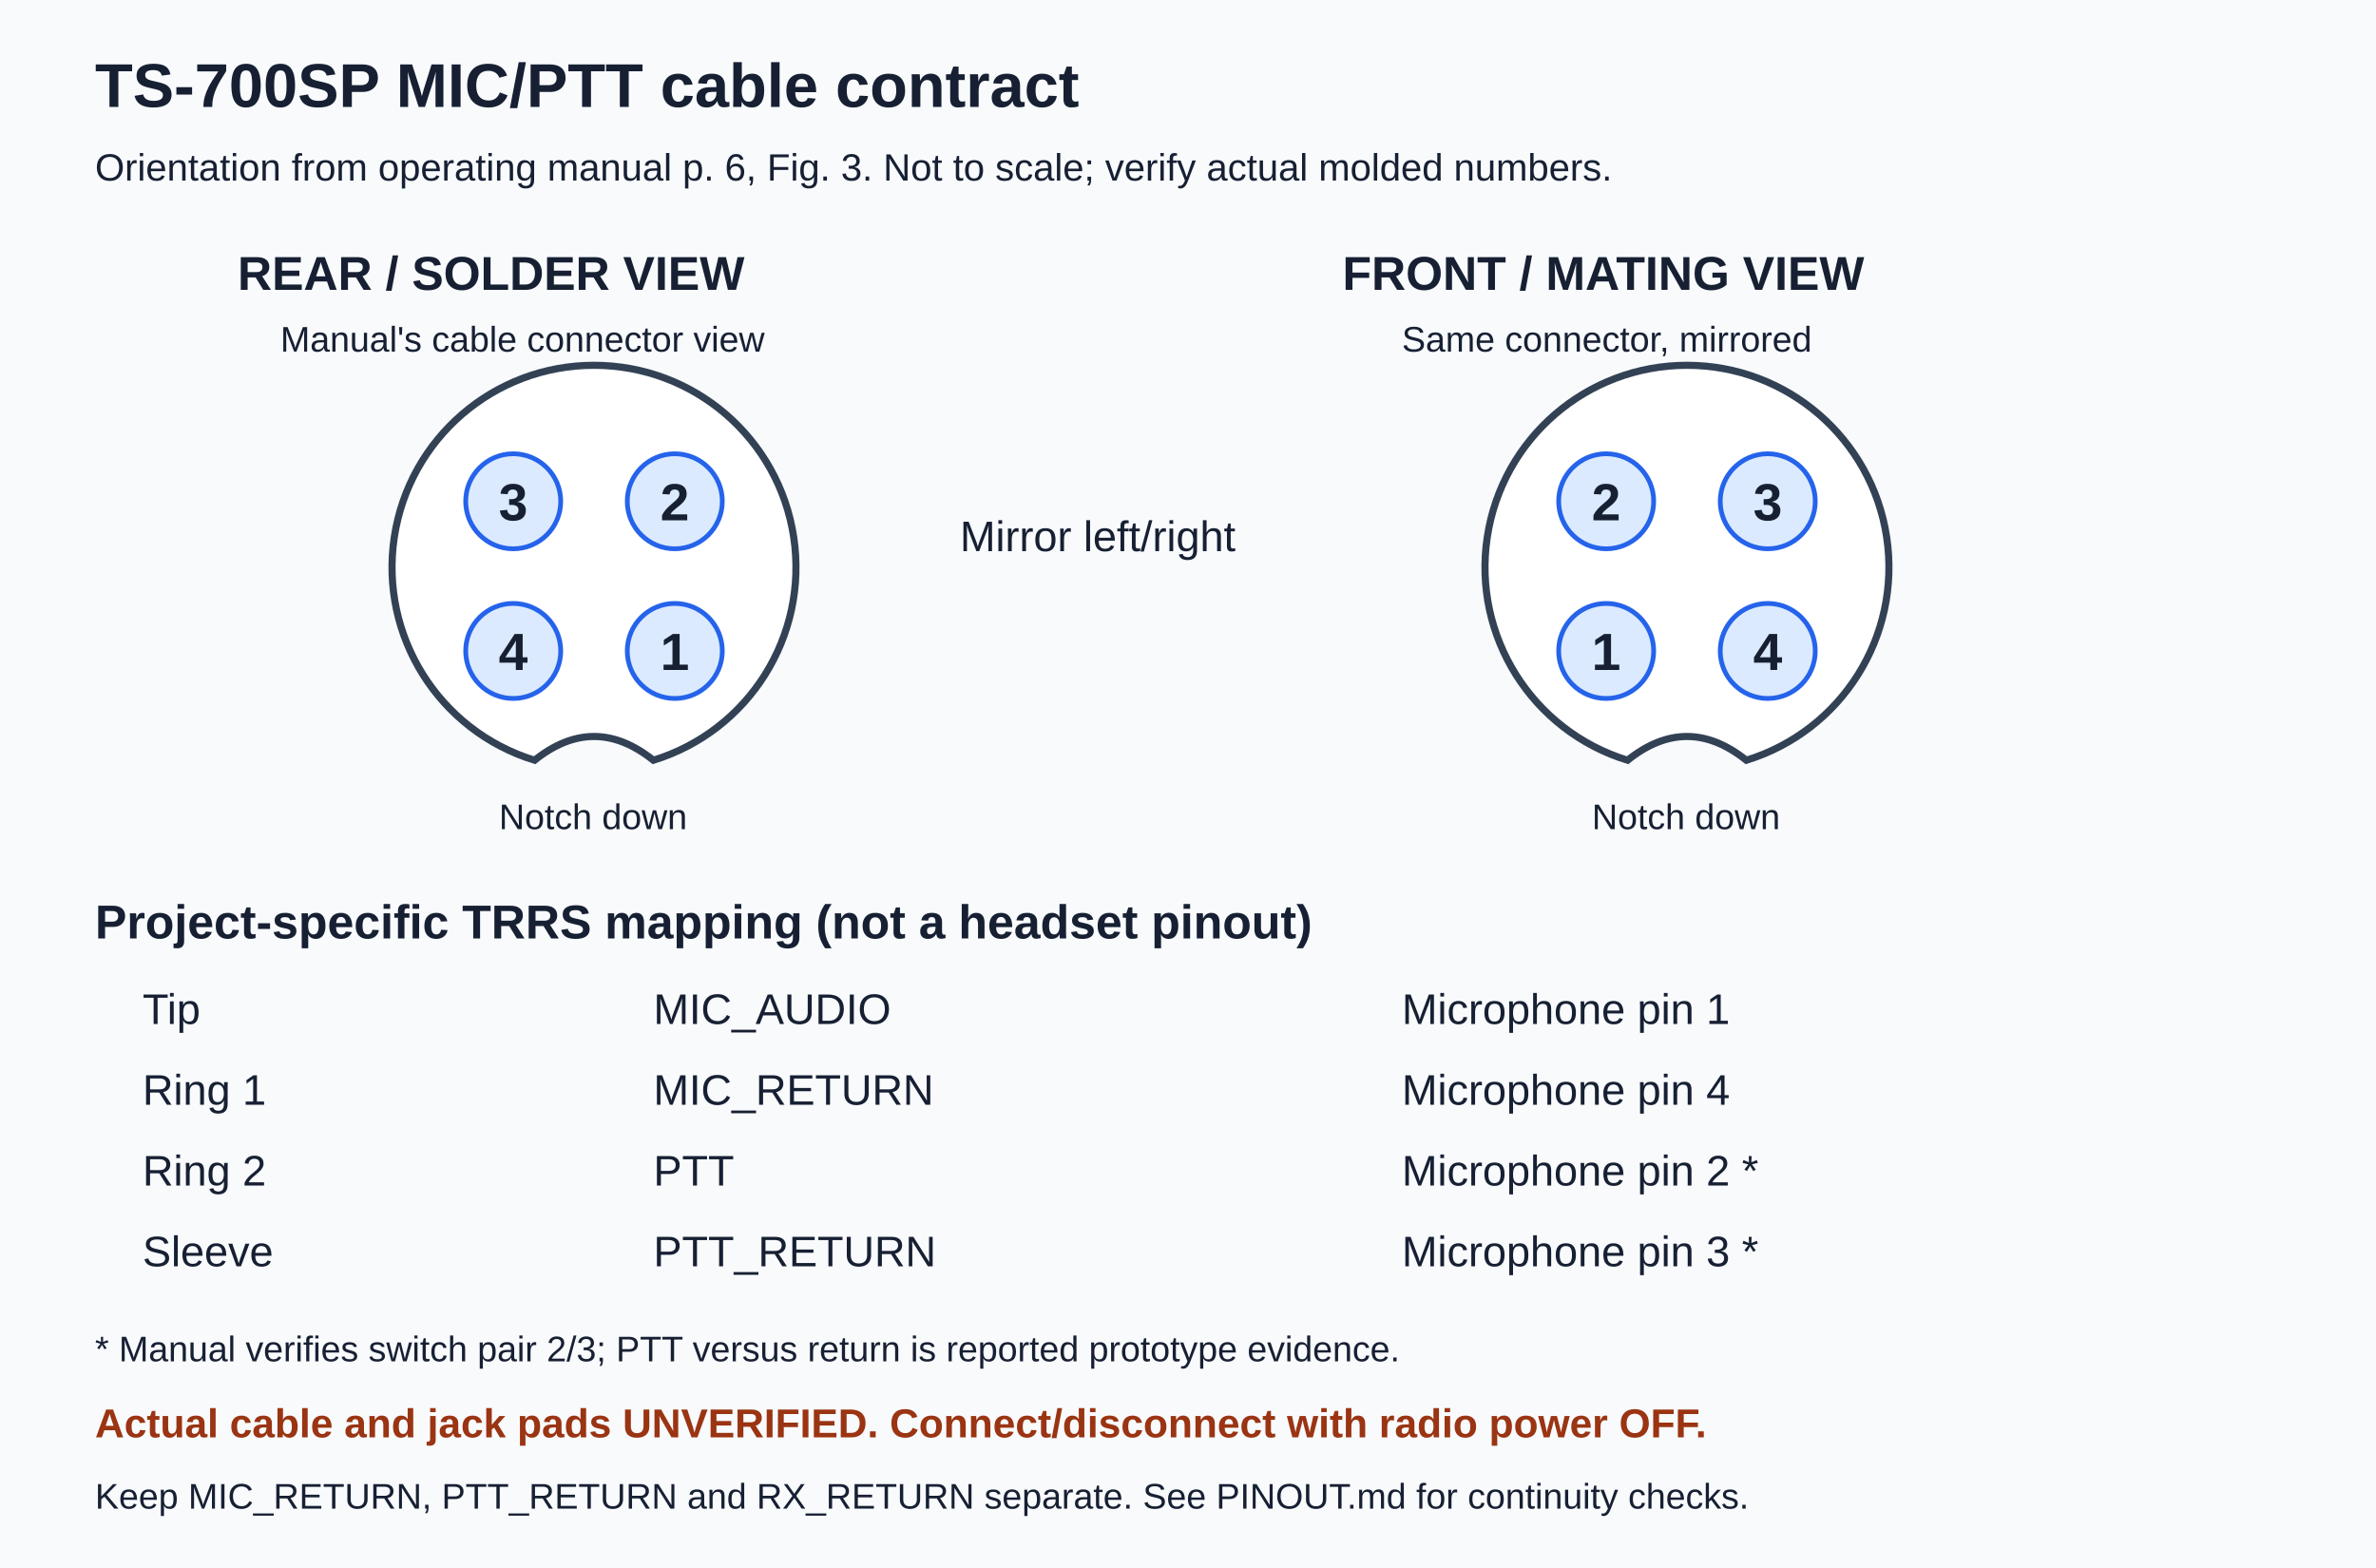
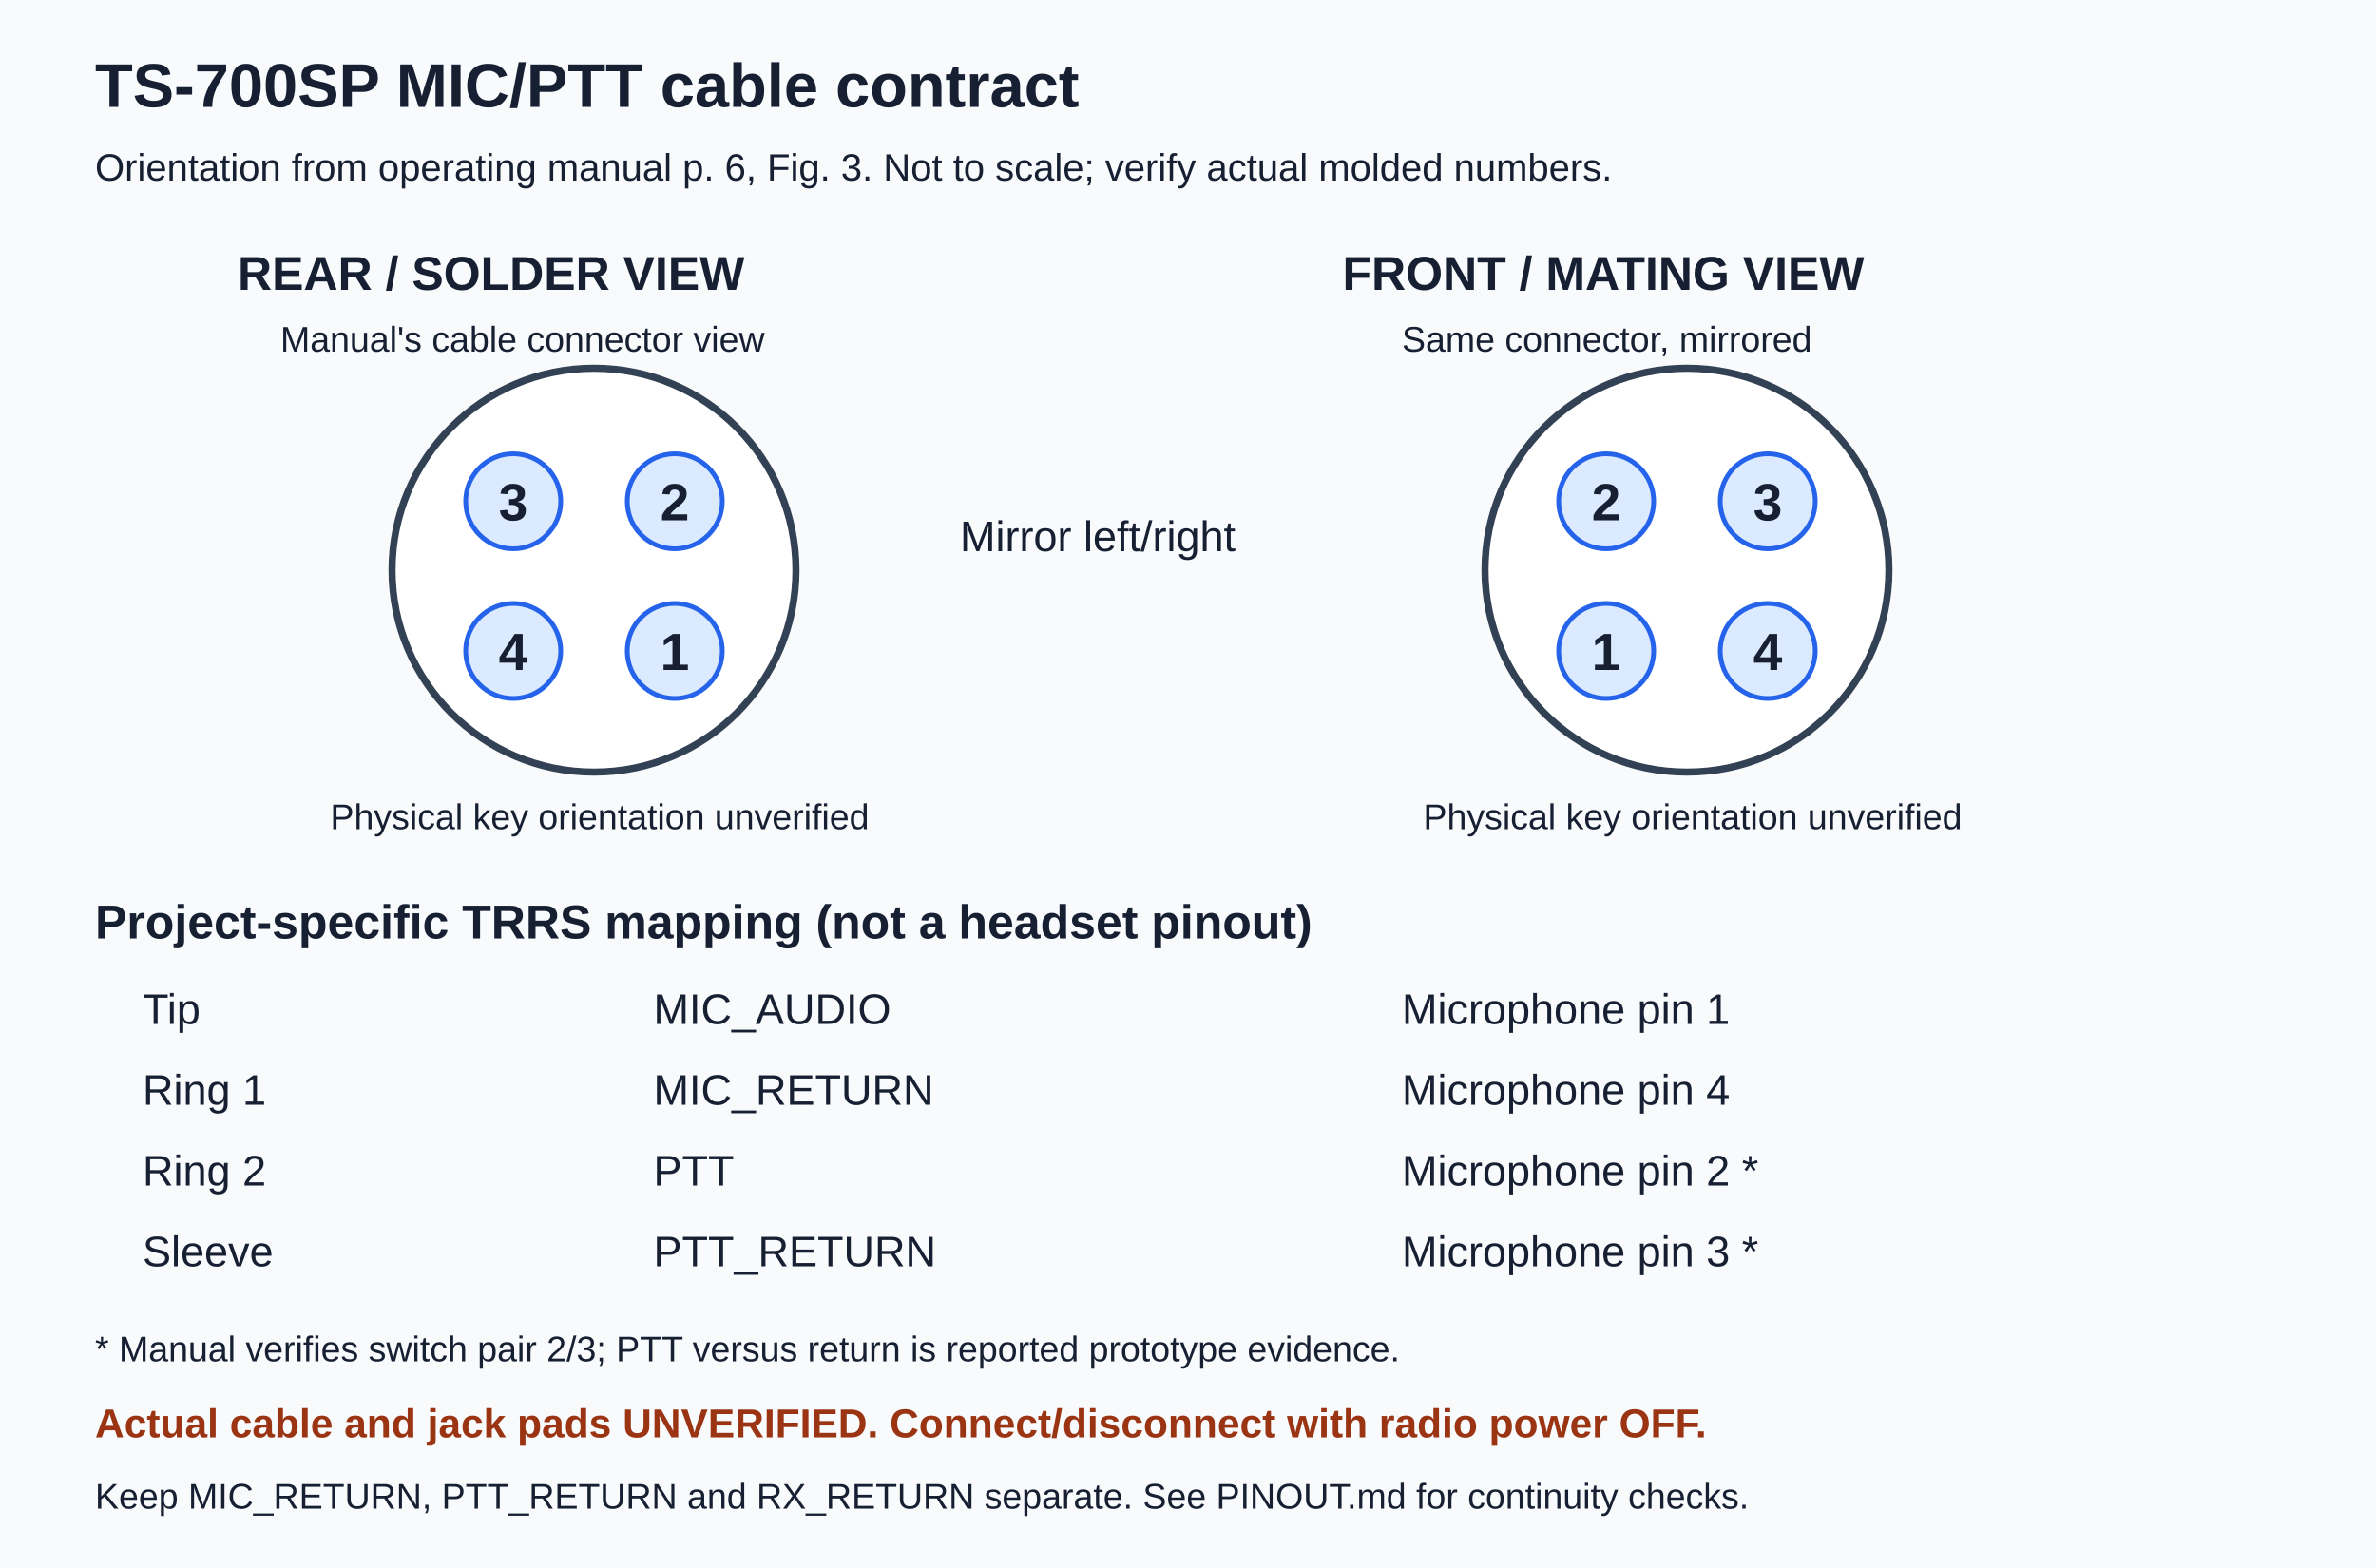
<svg xmlns="http://www.w3.org/2000/svg" width="1000" height="660" viewBox="0 0 1000 660" role="img" aria-labelledby="title desc">
  <rect width="1000" height="660" fill="#f8fafc" />
  <g font-family="Arial, sans-serif" fill="#172033">
    <text x="40" y="45" font-size="26" font-weight="bold">TS-700SP MIC/PTT cable contract</text>
    <text x="40" y="76" font-size="16">Orientation from operating manual p. 6, Fig. 3. Not to scale; verify actual molded numbers.</text>
    <text x="100" y="122" font-size="20" font-weight="bold">REAR / SOLDER VIEW</text>
    <text x="565" y="122" font-size="20" font-weight="bold">FRONT / MATING VIEW</text>
    <text x="118" y="148" font-size="15">Manual's cable connector view</text>
    <text x="590" y="148" font-size="15">Same connector, mirrored</text>
    <g fill="white" stroke="#334155" stroke-width="3">
-       <path d="M225 320 A85 85 0 1 1 275 320 Q250 300 225 320Z" />
-       <path d="M685 320 A85 85 0 1 1 735 320 Q710 300 685 320Z" />
+       <circle cx="250" cy="240" r="85" />
+       <circle cx="710" cy="240" r="85" />
    </g>
    <g fill="#dbeafe" stroke="#2563eb" stroke-width="2">
      <circle cx="216" cy="211" r="20" />
      <circle cx="284" cy="211" r="20" />
      <circle cx="216" cy="274" r="20" />
      <circle cx="284" cy="274" r="20" />
      <circle cx="676" cy="211" r="20" />
      <circle cx="744" cy="211" r="20" />
      <circle cx="676" cy="274" r="20" />
      <circle cx="744" cy="274" r="20" />
    </g>
    <g text-anchor="middle" font-size="22" font-weight="bold">
      <text x="216" y="219">3</text>
      <text x="284" y="219">2</text>
      <text x="216" y="282">4</text>
      <text x="284" y="282">1</text>
      <text x="676" y="219">2</text>
      <text x="744" y="219">3</text>
      <text x="676" y="282">1</text>
      <text x="744" y="282">4</text>
    </g>
-     <text x="210" y="349" font-size="15">Notch down</text>
-     <text x="670" y="349" font-size="15">Notch down</text>
+     <text x="139" y="349" font-size="15">Physical key orientation unverified</text>
+     <text x="599" y="349" font-size="15">Physical key orientation unverified</text>
    <text x="404" y="232" font-size="18">Mirror left/right</text>
    <text x="40" y="395" font-size="20" font-weight="bold">Project-specific TRRS mapping (not a headset pinout)</text>
    <g font-size="18">
      <text x="60" y="431">Tip</text>
      <text x="275" y="431">MIC_AUDIO</text>
      <text x="590" y="431">Microphone pin 1</text>
      <text x="60" y="465">Ring 1</text>
      <text x="275" y="465">MIC_RETURN</text>
      <text x="590" y="465">Microphone pin 4</text>
      <text x="60" y="499">Ring 2</text>
      <text x="275" y="499">PTT</text>
      <text x="590" y="499">Microphone pin 2 *</text>
      <text x="60" y="533">Sleeve</text>
      <text x="275" y="533">PTT_RETURN</text>
      <text x="590" y="533">Microphone pin 3 *</text>
    </g>
    <text x="40" y="573" font-size="15">* Manual verifies switch pair 2/3; PTT versus return is reported prototype evidence.</text>
    <text x="40" y="605" font-size="17" font-weight="bold" fill="#9a3412">Actual cable and jack pads UNVERIFIED. Connect/disconnect with radio power OFF.</text>
    <text x="40" y="635" font-size="15">Keep MIC_RETURN, PTT_RETURN and RX_RETURN separate. See PINOUT.md for continuity checks.</text>
  </g>
</svg>
